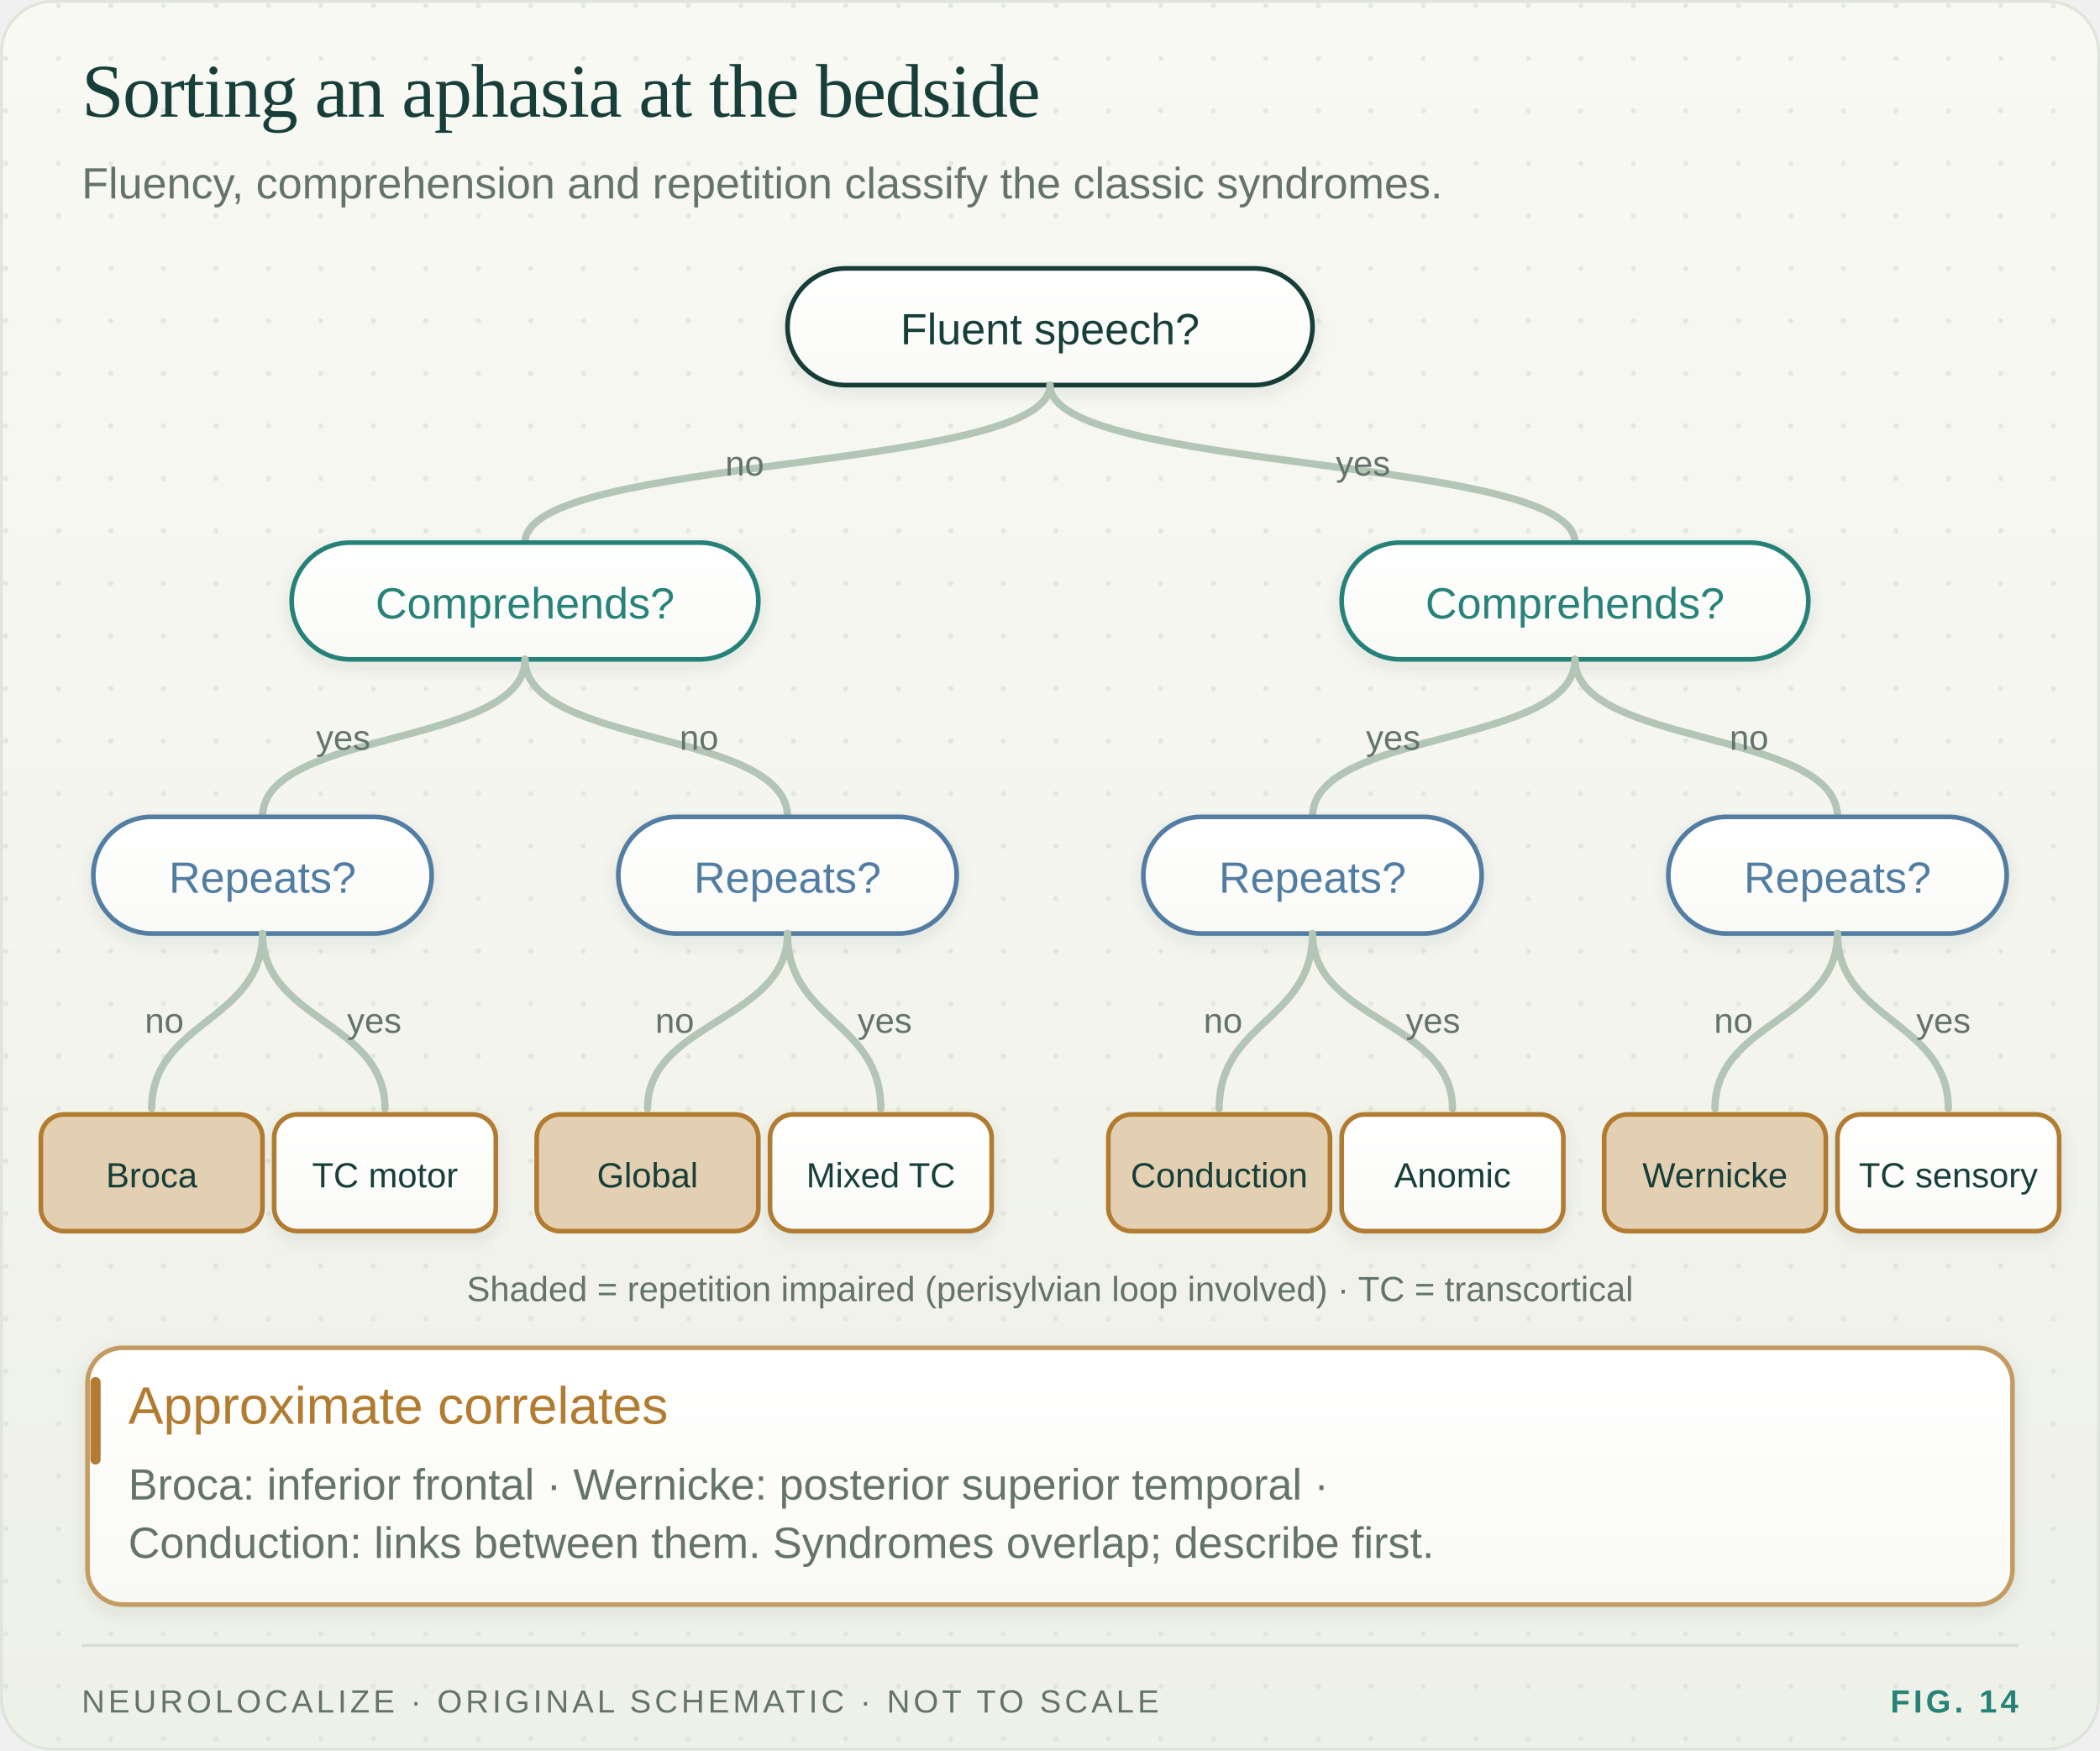
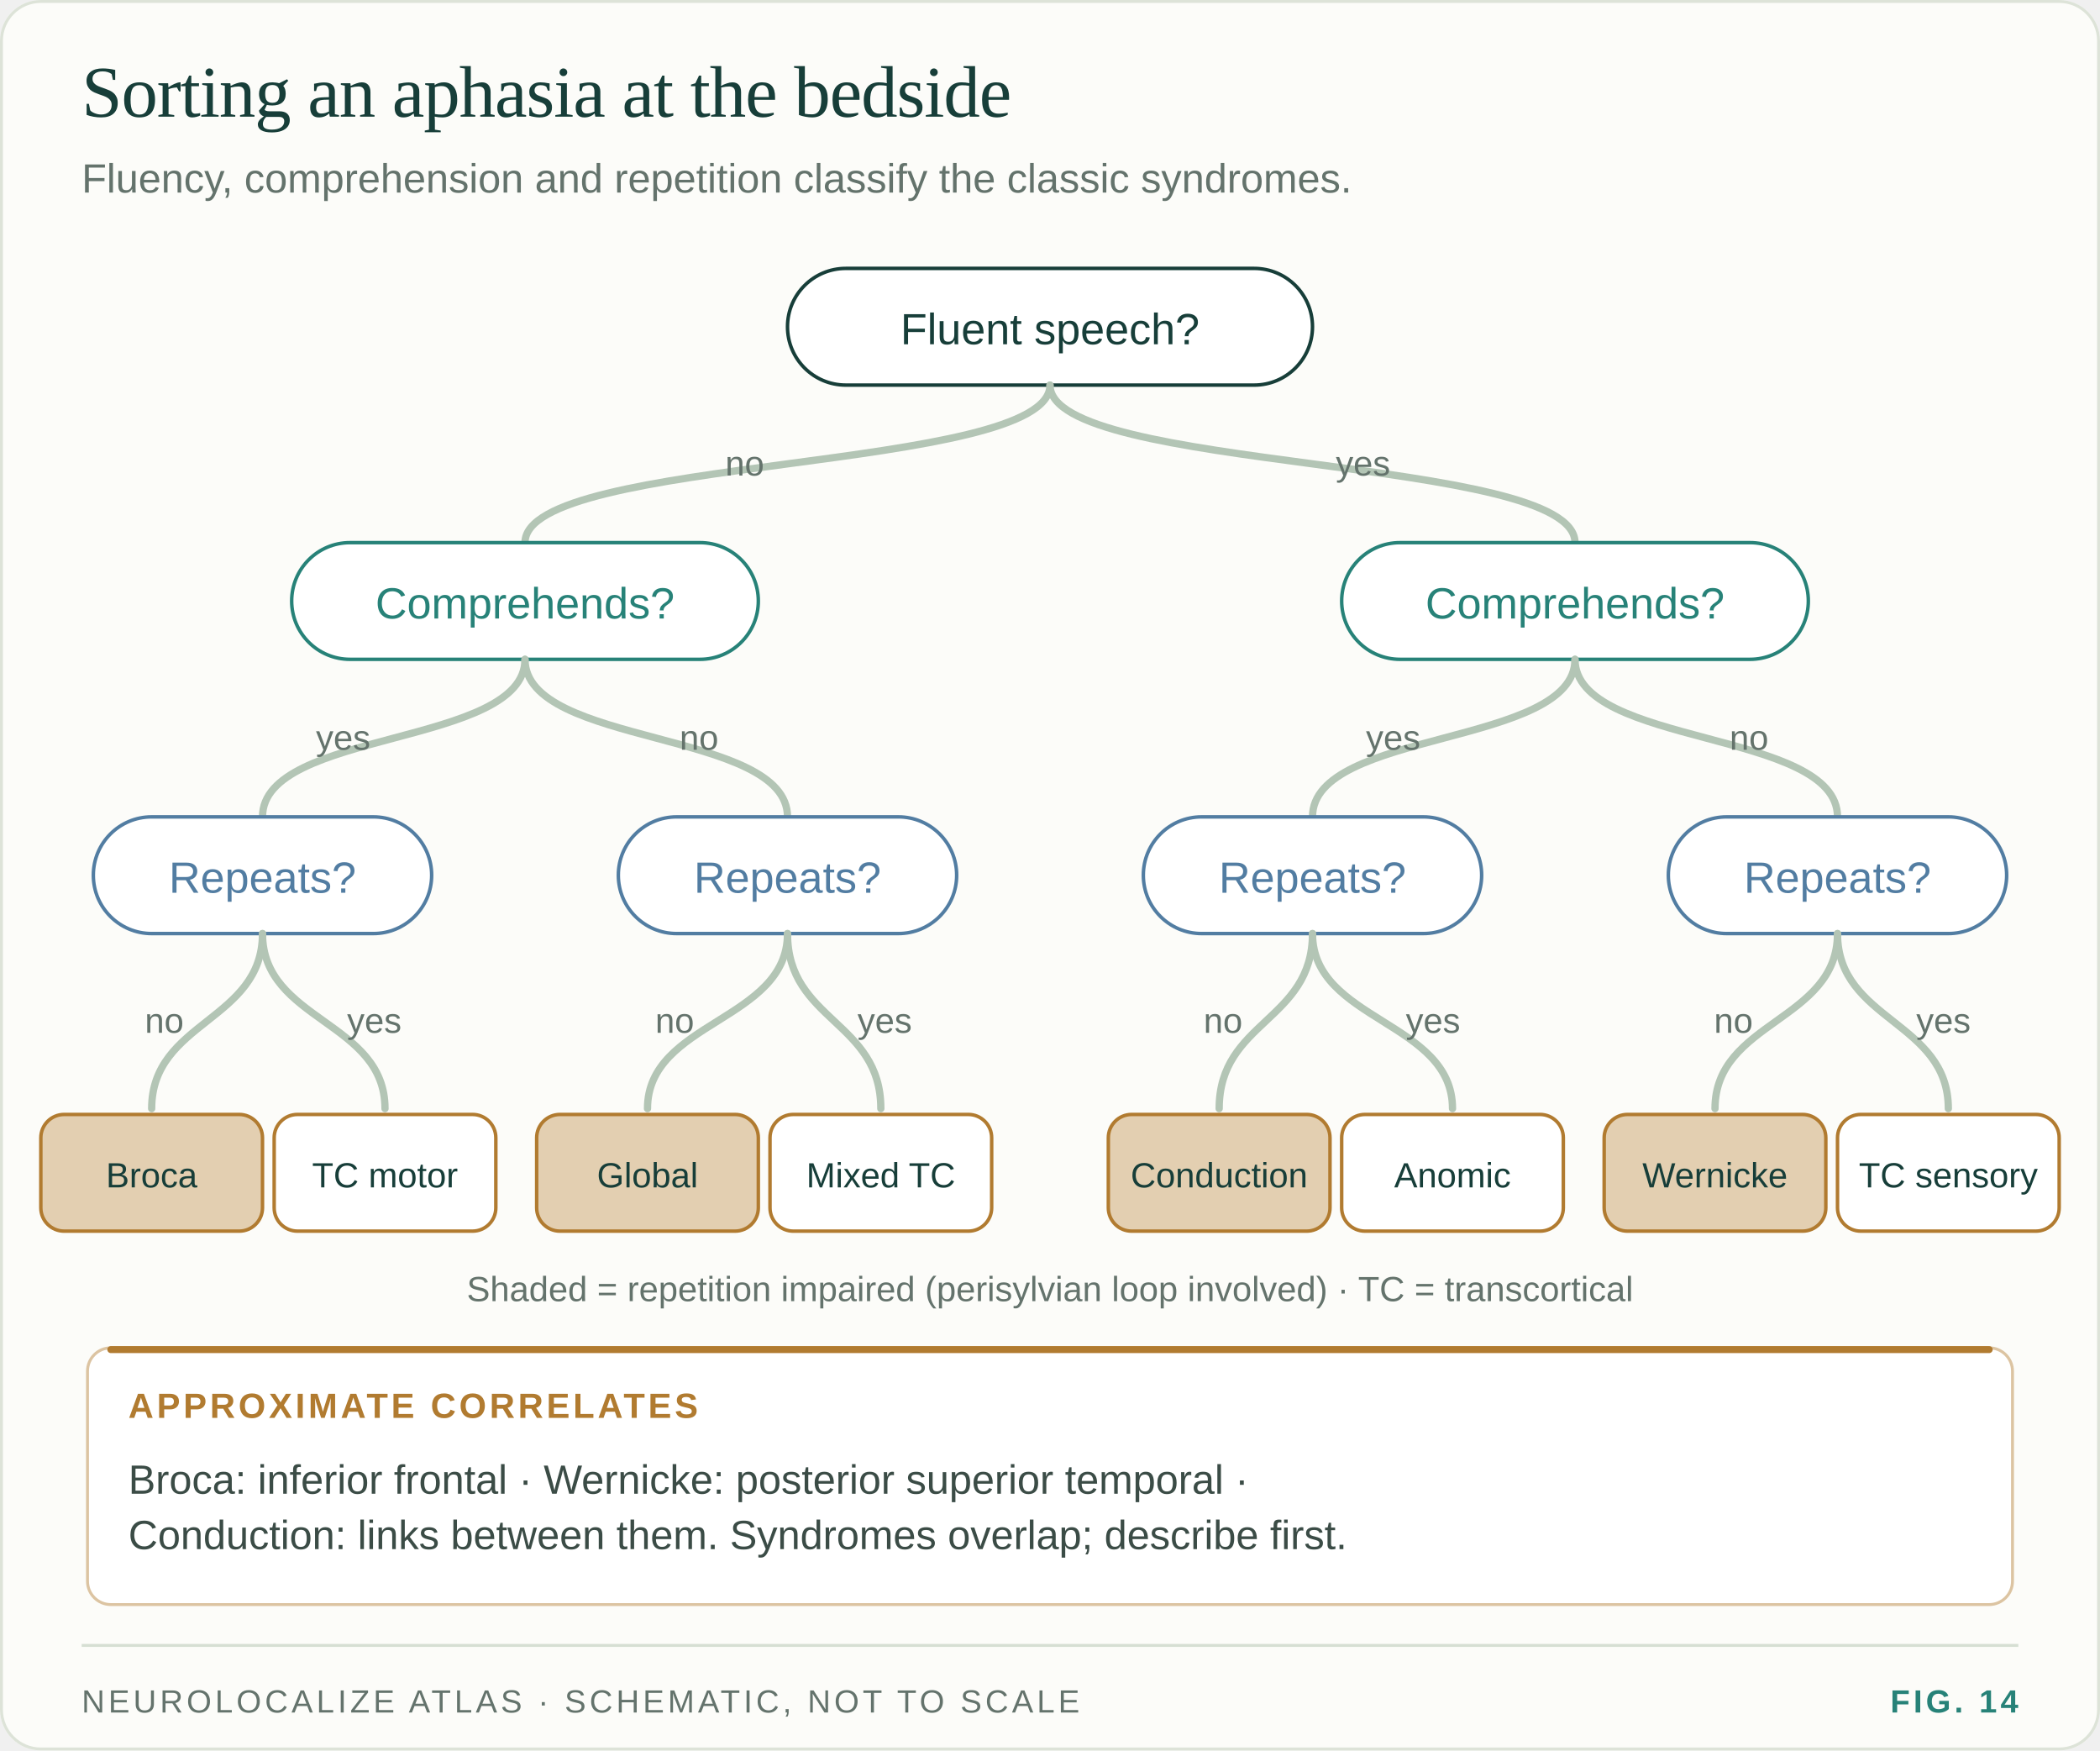
<svg xmlns="http://www.w3.org/2000/svg" width="720" height="600" viewBox="0 0 720 600" role="img">
  <defs>
    <linearGradient id="bg" x1="0" y1="0" x2="0" y2="1">
      <stop offset="0" stop-color="#f9f9f4" />
      <stop offset="1" stop-color="#eef1e8" />
    </linearGradient>
    <linearGradient id="card" x1="0" y1="0" x2="0" y2="1">
      <stop offset="0" stop-color="#ffffff" />
      <stop offset="1" stop-color="#f9faf6" />
    </linearGradient>
    <pattern id="dots" width="18" height="18" patternUnits="userSpaceOnUse">
      <circle cx="2" cy="2" r=".9" fill="#d3dbcf" />
    </pattern>
    <filter id="shadow" x="-10%" y="-10%" width="120%" height="130%">
      <feDropShadow dx="0" dy="2" stdDeviation="3" flood-color="#173e39" flood-opacity=".09" />
    </filter>
    <filter id="lift" x="-40%" y="-40%" width="180%" height="190%">
      <feDropShadow dx="0" dy="1.2" stdDeviation="1.4" flood-color="#173e39" flood-opacity=".22" />
    </filter>
  </defs>
-   <rect width="720" height="600" rx="18" fill="url(#bg)" />
-   <rect width="720" height="600" rx="18" fill="url(#dots)" opacity=".55" />
-   <rect x=".5" y=".5" width="719" height="599" rx="17.5" fill="none" stroke="#dfe5da" />
+   <rect width="720" height="600" rx="14" fill="#fcfcf9" />
+   <rect x=".5" y=".5" width="719" height="599" rx="13.5" fill="none" stroke="#dde3d8" />
  <g font-family="Arial,Helvetica,sans-serif">
-     <text x="28" y="40" font-size="26" fill="#173e39" font-family="Georgia,'Times New Roman',serif" letter-spacing="-.4">Sorting an aphasia at the bedside</text>
-     <text x="28" y="68" font-size="15" fill="#64736c" text-anchor="start">Fluency, comprehension and repetition classify the classic syndromes.</text>
-     <rect x="270.0" y="92" width="180" height="40" rx="20" fill="url(#card)" stroke="#173e39" stroke-width="1.6" filter="url(#shadow)" />
+     <text x="28" y="40" font-size="25" fill="#173e39" font-family="Georgia,'Times New Roman',serif" letter-spacing="-.3">Sorting an aphasia at the bedside</text>
+     <text x="28" y="66" font-size="14" fill="#64736c" text-anchor="start">Fluency, comprehension and repetition classify the classic syndromes.</text>
+     <rect x="270.0" y="92" width="180" height="40" rx="20" fill="#ffffff" stroke="#173e39" stroke-width="1.2" />
    <text x="360" y="118" font-size="15" fill="#173e39" text-anchor="middle">Fluent speech?</text>
    <path d="M360 132C360 162 180 156 180 186" fill="none" stroke="#b3c5b5" stroke-width="2.5" stroke-linecap="round" stroke-linejoin="round" />
    <text x="262.0" y="163.0" font-size="12" fill="#64736c" text-anchor="end">no</text>
-     <rect x="100.0" y="186" width="160" height="40" rx="20" fill="url(#card)" stroke="#278278" stroke-width="1.6" filter="url(#shadow)" />
+     <rect x="100.0" y="186" width="160" height="40" rx="20" fill="#ffffff" stroke="#278278" stroke-width="1.2" />
    <text x="180" y="212" font-size="15" fill="#278278" text-anchor="middle">Comprehends?</text>
    <path d="M360 132C360 162 540 156 540 186" fill="none" stroke="#b3c5b5" stroke-width="2.5" stroke-linecap="round" stroke-linejoin="round" />
    <text x="458.0" y="163.0" font-size="12" fill="#64736c" text-anchor="start">yes</text>
-     <rect x="460.0" y="186" width="160" height="40" rx="20" fill="url(#card)" stroke="#278278" stroke-width="1.6" filter="url(#shadow)" />
+     <rect x="460.0" y="186" width="160" height="40" rx="20" fill="#ffffff" stroke="#278278" stroke-width="1.2" />
    <text x="540" y="212" font-size="15" fill="#278278" text-anchor="middle">Comprehends?</text>
    <path d="M180 226C180 256 90 250 90 280" fill="none" stroke="#b3c5b5" stroke-width="2.5" stroke-linecap="round" stroke-linejoin="round" />
    <text x="127.0" y="257.0" font-size="12" fill="#64736c" text-anchor="end">yes</text>
-     <rect x="32.0" y="280" width="116" height="40" rx="20" fill="url(#card)" stroke="#527da2" stroke-width="1.6" filter="url(#shadow)" />
+     <rect x="32.0" y="280" width="116" height="40" rx="20" fill="#ffffff" stroke="#527da2" stroke-width="1.2" />
    <text x="90" y="306" font-size="15" fill="#527da2" text-anchor="middle">Repeats?</text>
    <path d="M180 226C180 256 270 250 270 280" fill="none" stroke="#b3c5b5" stroke-width="2.5" stroke-linecap="round" stroke-linejoin="round" />
    <text x="233.0" y="257.0" font-size="12" fill="#64736c" text-anchor="start">no</text>
-     <rect x="212.0" y="280" width="116" height="40" rx="20" fill="url(#card)" stroke="#527da2" stroke-width="1.6" filter="url(#shadow)" />
+     <rect x="212.0" y="280" width="116" height="40" rx="20" fill="#ffffff" stroke="#527da2" stroke-width="1.2" />
    <text x="270" y="306" font-size="15" fill="#527da2" text-anchor="middle">Repeats?</text>
    <path d="M540 226C540 256 450 250 450 280" fill="none" stroke="#b3c5b5" stroke-width="2.5" stroke-linecap="round" stroke-linejoin="round" />
    <text x="487.0" y="257.0" font-size="12" fill="#64736c" text-anchor="end">yes</text>
-     <rect x="392.0" y="280" width="116" height="40" rx="20" fill="url(#card)" stroke="#527da2" stroke-width="1.6" filter="url(#shadow)" />
+     <rect x="392.0" y="280" width="116" height="40" rx="20" fill="#ffffff" stroke="#527da2" stroke-width="1.2" />
    <text x="450" y="306" font-size="15" fill="#527da2" text-anchor="middle">Repeats?</text>
    <path d="M540 226C540 256 630 250 630 280" fill="none" stroke="#b3c5b5" stroke-width="2.5" stroke-linecap="round" stroke-linejoin="round" />
    <text x="593.0" y="257.0" font-size="12" fill="#64736c" text-anchor="start">no</text>
-     <rect x="572.0" y="280" width="116" height="40" rx="20" fill="url(#card)" stroke="#527da2" stroke-width="1.6" filter="url(#shadow)" />
+     <rect x="572.0" y="280" width="116" height="40" rx="20" fill="#ffffff" stroke="#527da2" stroke-width="1.2" />
    <text x="630" y="306" font-size="15" fill="#527da2" text-anchor="middle">Repeats?</text>
    <path d="M90 320C90 350 52 350 52 380" fill="none" stroke="#b3c5b5" stroke-width="2.5" stroke-linecap="round" stroke-linejoin="round" />
    <text x="63.0" y="354.0" font-size="12" fill="#64736c" text-anchor="end">no</text>
-     <rect x="14" y="382" width="76" height="40" rx="8" fill="#e3cfb1" stroke="#b17b30" stroke-width="1.6" />
+     <rect x="14" y="382" width="76" height="40" rx="8" fill="#e3cfb1" stroke="#b17b30" stroke-width="1.2" />
    <text x="52" y="407" font-size="12" fill="#173e39" text-anchor="middle">Broca</text>
    <path d="M90 320C90 350 132 350 132 380" fill="none" stroke="#b3c5b5" stroke-width="2.5" stroke-linecap="round" stroke-linejoin="round" />
    <text x="119.0" y="354.0" font-size="12" fill="#64736c" text-anchor="start">yes</text>
-     <rect x="94" y="382" width="76" height="40" rx="8" fill="url(#card)" stroke="#b17b30" stroke-width="1.6" filter="url(#shadow)" />
+     <rect x="94" y="382" width="76" height="40" rx="8" fill="#ffffff" stroke="#b17b30" stroke-width="1.2" />
    <text x="132" y="407" font-size="12" fill="#173e39" text-anchor="middle">TC motor</text>
    <path d="M270 320C270 350 222 350 222 380" fill="none" stroke="#b3c5b5" stroke-width="2.5" stroke-linecap="round" stroke-linejoin="round" />
    <text x="238.0" y="354.0" font-size="12" fill="#64736c" text-anchor="end">no</text>
-     <rect x="184" y="382" width="76" height="40" rx="8" fill="#e3cfb1" stroke="#b17b30" stroke-width="1.6" />
+     <rect x="184" y="382" width="76" height="40" rx="8" fill="#e3cfb1" stroke="#b17b30" stroke-width="1.2" />
    <text x="222" y="407" font-size="12" fill="#173e39" text-anchor="middle">Global</text>
    <path d="M270 320C270 350 302 350 302 380" fill="none" stroke="#b3c5b5" stroke-width="2.5" stroke-linecap="round" stroke-linejoin="round" />
    <text x="294.0" y="354.0" font-size="12" fill="#64736c" text-anchor="start">yes</text>
-     <rect x="264" y="382" width="76" height="40" rx="8" fill="url(#card)" stroke="#b17b30" stroke-width="1.6" filter="url(#shadow)" />
+     <rect x="264" y="382" width="76" height="40" rx="8" fill="#ffffff" stroke="#b17b30" stroke-width="1.2" />
    <text x="302" y="407" font-size="12" fill="#173e39" text-anchor="middle">Mixed TC</text>
    <path d="M450 320C450 350 418 350 418 380" fill="none" stroke="#b3c5b5" stroke-width="2.5" stroke-linecap="round" stroke-linejoin="round" />
    <text x="426.0" y="354.0" font-size="12" fill="#64736c" text-anchor="end">no</text>
-     <rect x="380" y="382" width="76" height="40" rx="8" fill="#e3cfb1" stroke="#b17b30" stroke-width="1.6" />
+     <rect x="380" y="382" width="76" height="40" rx="8" fill="#e3cfb1" stroke="#b17b30" stroke-width="1.2" />
    <text x="418" y="407" font-size="12" fill="#173e39" text-anchor="middle">Conduction</text>
    <path d="M450 320C450 350 498 350 498 380" fill="none" stroke="#b3c5b5" stroke-width="2.5" stroke-linecap="round" stroke-linejoin="round" />
    <text x="482.0" y="354.0" font-size="12" fill="#64736c" text-anchor="start">yes</text>
-     <rect x="460" y="382" width="76" height="40" rx="8" fill="url(#card)" stroke="#b17b30" stroke-width="1.6" filter="url(#shadow)" />
+     <rect x="460" y="382" width="76" height="40" rx="8" fill="#ffffff" stroke="#b17b30" stroke-width="1.2" />
    <text x="498" y="407" font-size="12" fill="#173e39" text-anchor="middle">Anomic</text>
    <path d="M630 320C630 350 588 350 588 380" fill="none" stroke="#b3c5b5" stroke-width="2.5" stroke-linecap="round" stroke-linejoin="round" />
    <text x="601.0" y="354.0" font-size="12" fill="#64736c" text-anchor="end">no</text>
-     <rect x="550" y="382" width="76" height="40" rx="8" fill="#e3cfb1" stroke="#b17b30" stroke-width="1.6" />
+     <rect x="550" y="382" width="76" height="40" rx="8" fill="#e3cfb1" stroke="#b17b30" stroke-width="1.2" />
    <text x="588" y="407" font-size="12" fill="#173e39" text-anchor="middle">Wernicke</text>
    <path d="M630 320C630 350 668 350 668 380" fill="none" stroke="#b3c5b5" stroke-width="2.5" stroke-linecap="round" stroke-linejoin="round" />
    <text x="657.0" y="354.0" font-size="12" fill="#64736c" text-anchor="start">yes</text>
-     <rect x="630" y="382" width="76" height="40" rx="8" fill="url(#card)" stroke="#b17b30" stroke-width="1.6" filter="url(#shadow)" />
+     <rect x="630" y="382" width="76" height="40" rx="8" fill="#ffffff" stroke="#b17b30" stroke-width="1.2" />
    <text x="668" y="407" font-size="12" fill="#173e39" text-anchor="middle">TC sensory</text>
    <text x="360" y="446" font-size="12" fill="#64736c" text-anchor="middle">Shaded = repetition impaired (perisylvian loop involved) · TC = transcortical</text>
-     <rect x="30" y="462" width="660" height="88" rx="12" fill="url(#card)" stroke="#c49c64" stroke-width="1.6" filter="url(#shadow)" />
-     <rect x="31" y="472" width="3.5" height="30" rx="1.75" fill="#b17b30" />
-     <text x="44" y="488" font-size="18" fill="#b17b30" text-anchor="start">Approximate correlates</text>
-     <text x="44" y="514" font-size="15" fill="#64736c" text-anchor="start">Broca: inferior frontal · Wernicke: posterior superior temporal ·</text>
-     <text x="44" y="534" font-size="15" fill="#64736c" text-anchor="start">Conduction: links between them. Syndromes overlap; describe first.</text>
+     <rect x="30" y="462" width="660" height="88" rx="8" fill="#ffffff" stroke="#dcc4a2" stroke-width="1" />
+     <path d="M38 462.6L682 462.6" stroke="#b17b30" stroke-width="2.4" stroke-linecap="round" />
+     <text x="44" y="486" font-size="12" fill="#b17b30" font-weight="700" letter-spacing="1.1">APPROXIMATE CORRELATES</text>
+     <text x="44" y="512" font-size="14" fill="#3b4c46" text-anchor="start">Broca: inferior frontal · Wernicke: posterior superior temporal ·</text>
+     <text x="44" y="531" font-size="14" fill="#3b4c46" text-anchor="start">Conduction: links between them. Syndromes overlap; describe first.</text>
    <path d="M28 564L692 564" fill="none" stroke="#d6dfd3" stroke-width="1" />
-     <text x="28" y="587" font-size="11" fill="#64736c" letter-spacing="1.2">NEUROLOCALIZE  ·  ORIGINAL SCHEMATIC  ·  NOT TO SCALE</text>
+     <text x="28" y="587" font-size="11" fill="#64736c" letter-spacing="1.2">NEUROLOCALIZE ATLAS  ·  SCHEMATIC, NOT TO SCALE</text>
    <text x="692" y="587" font-size="11" fill="#278278" text-anchor="end" letter-spacing="1.2" font-weight="700">FIG. 14</text>
  </g>
</svg>
